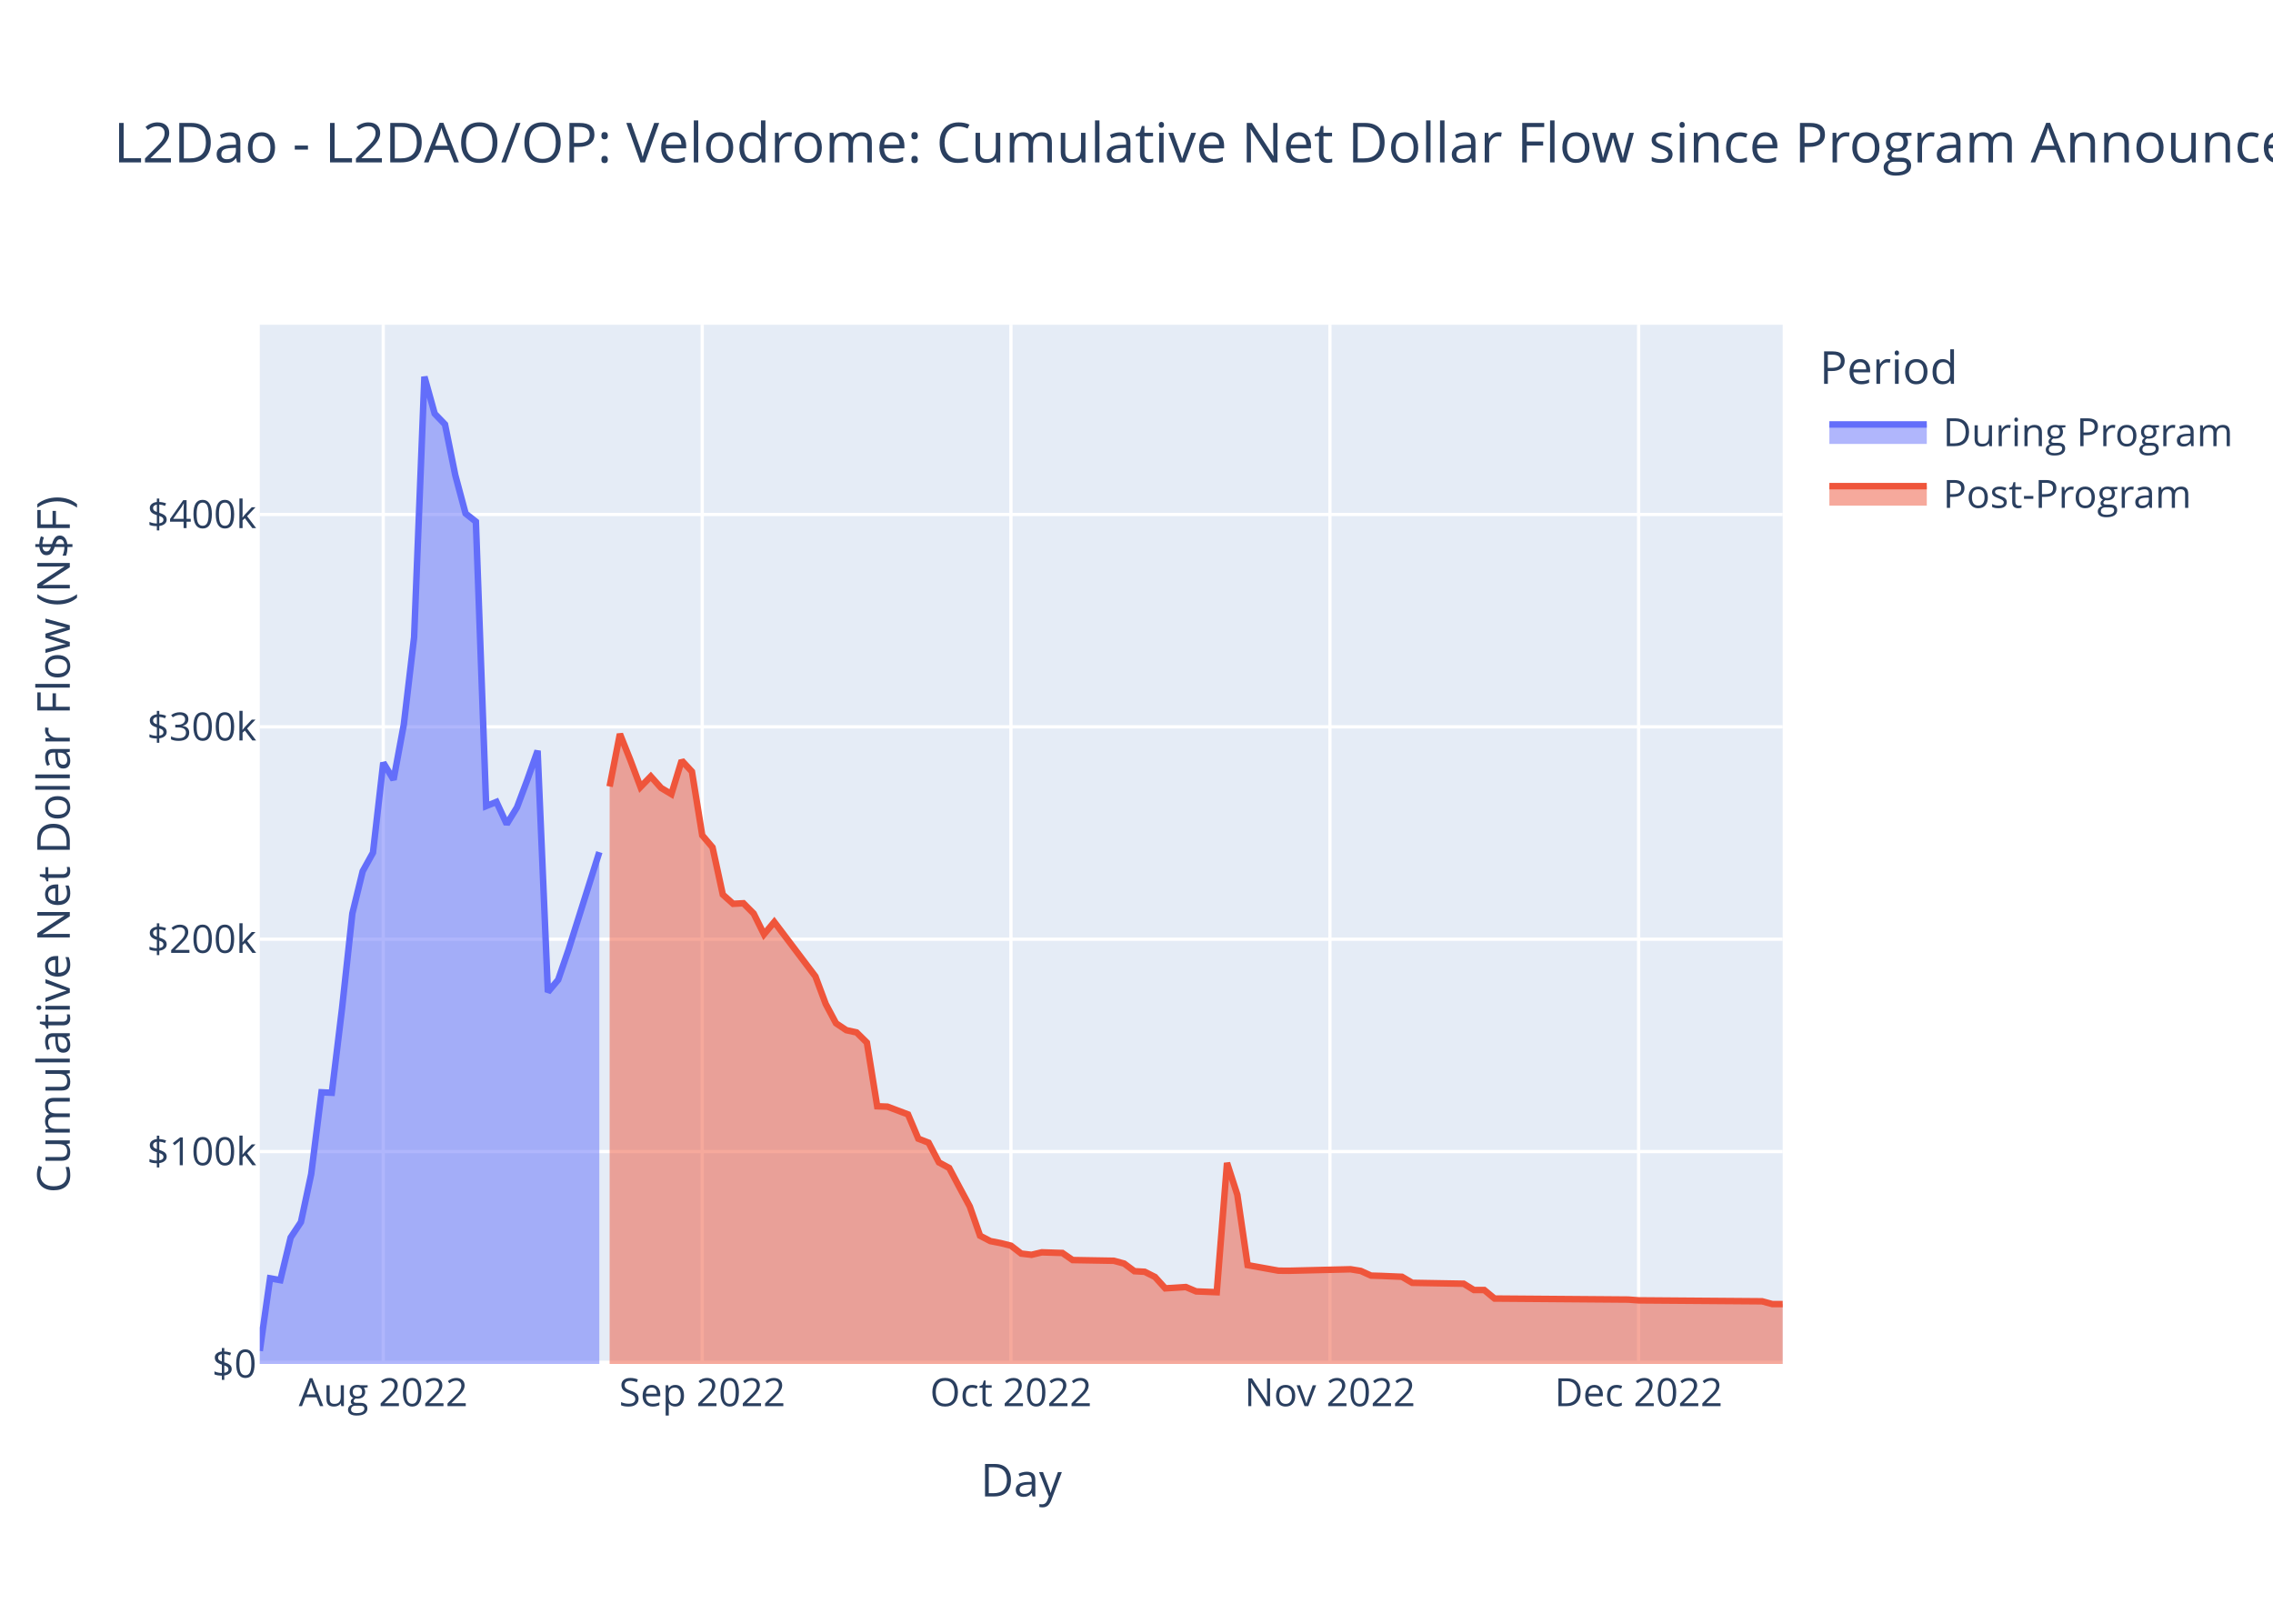
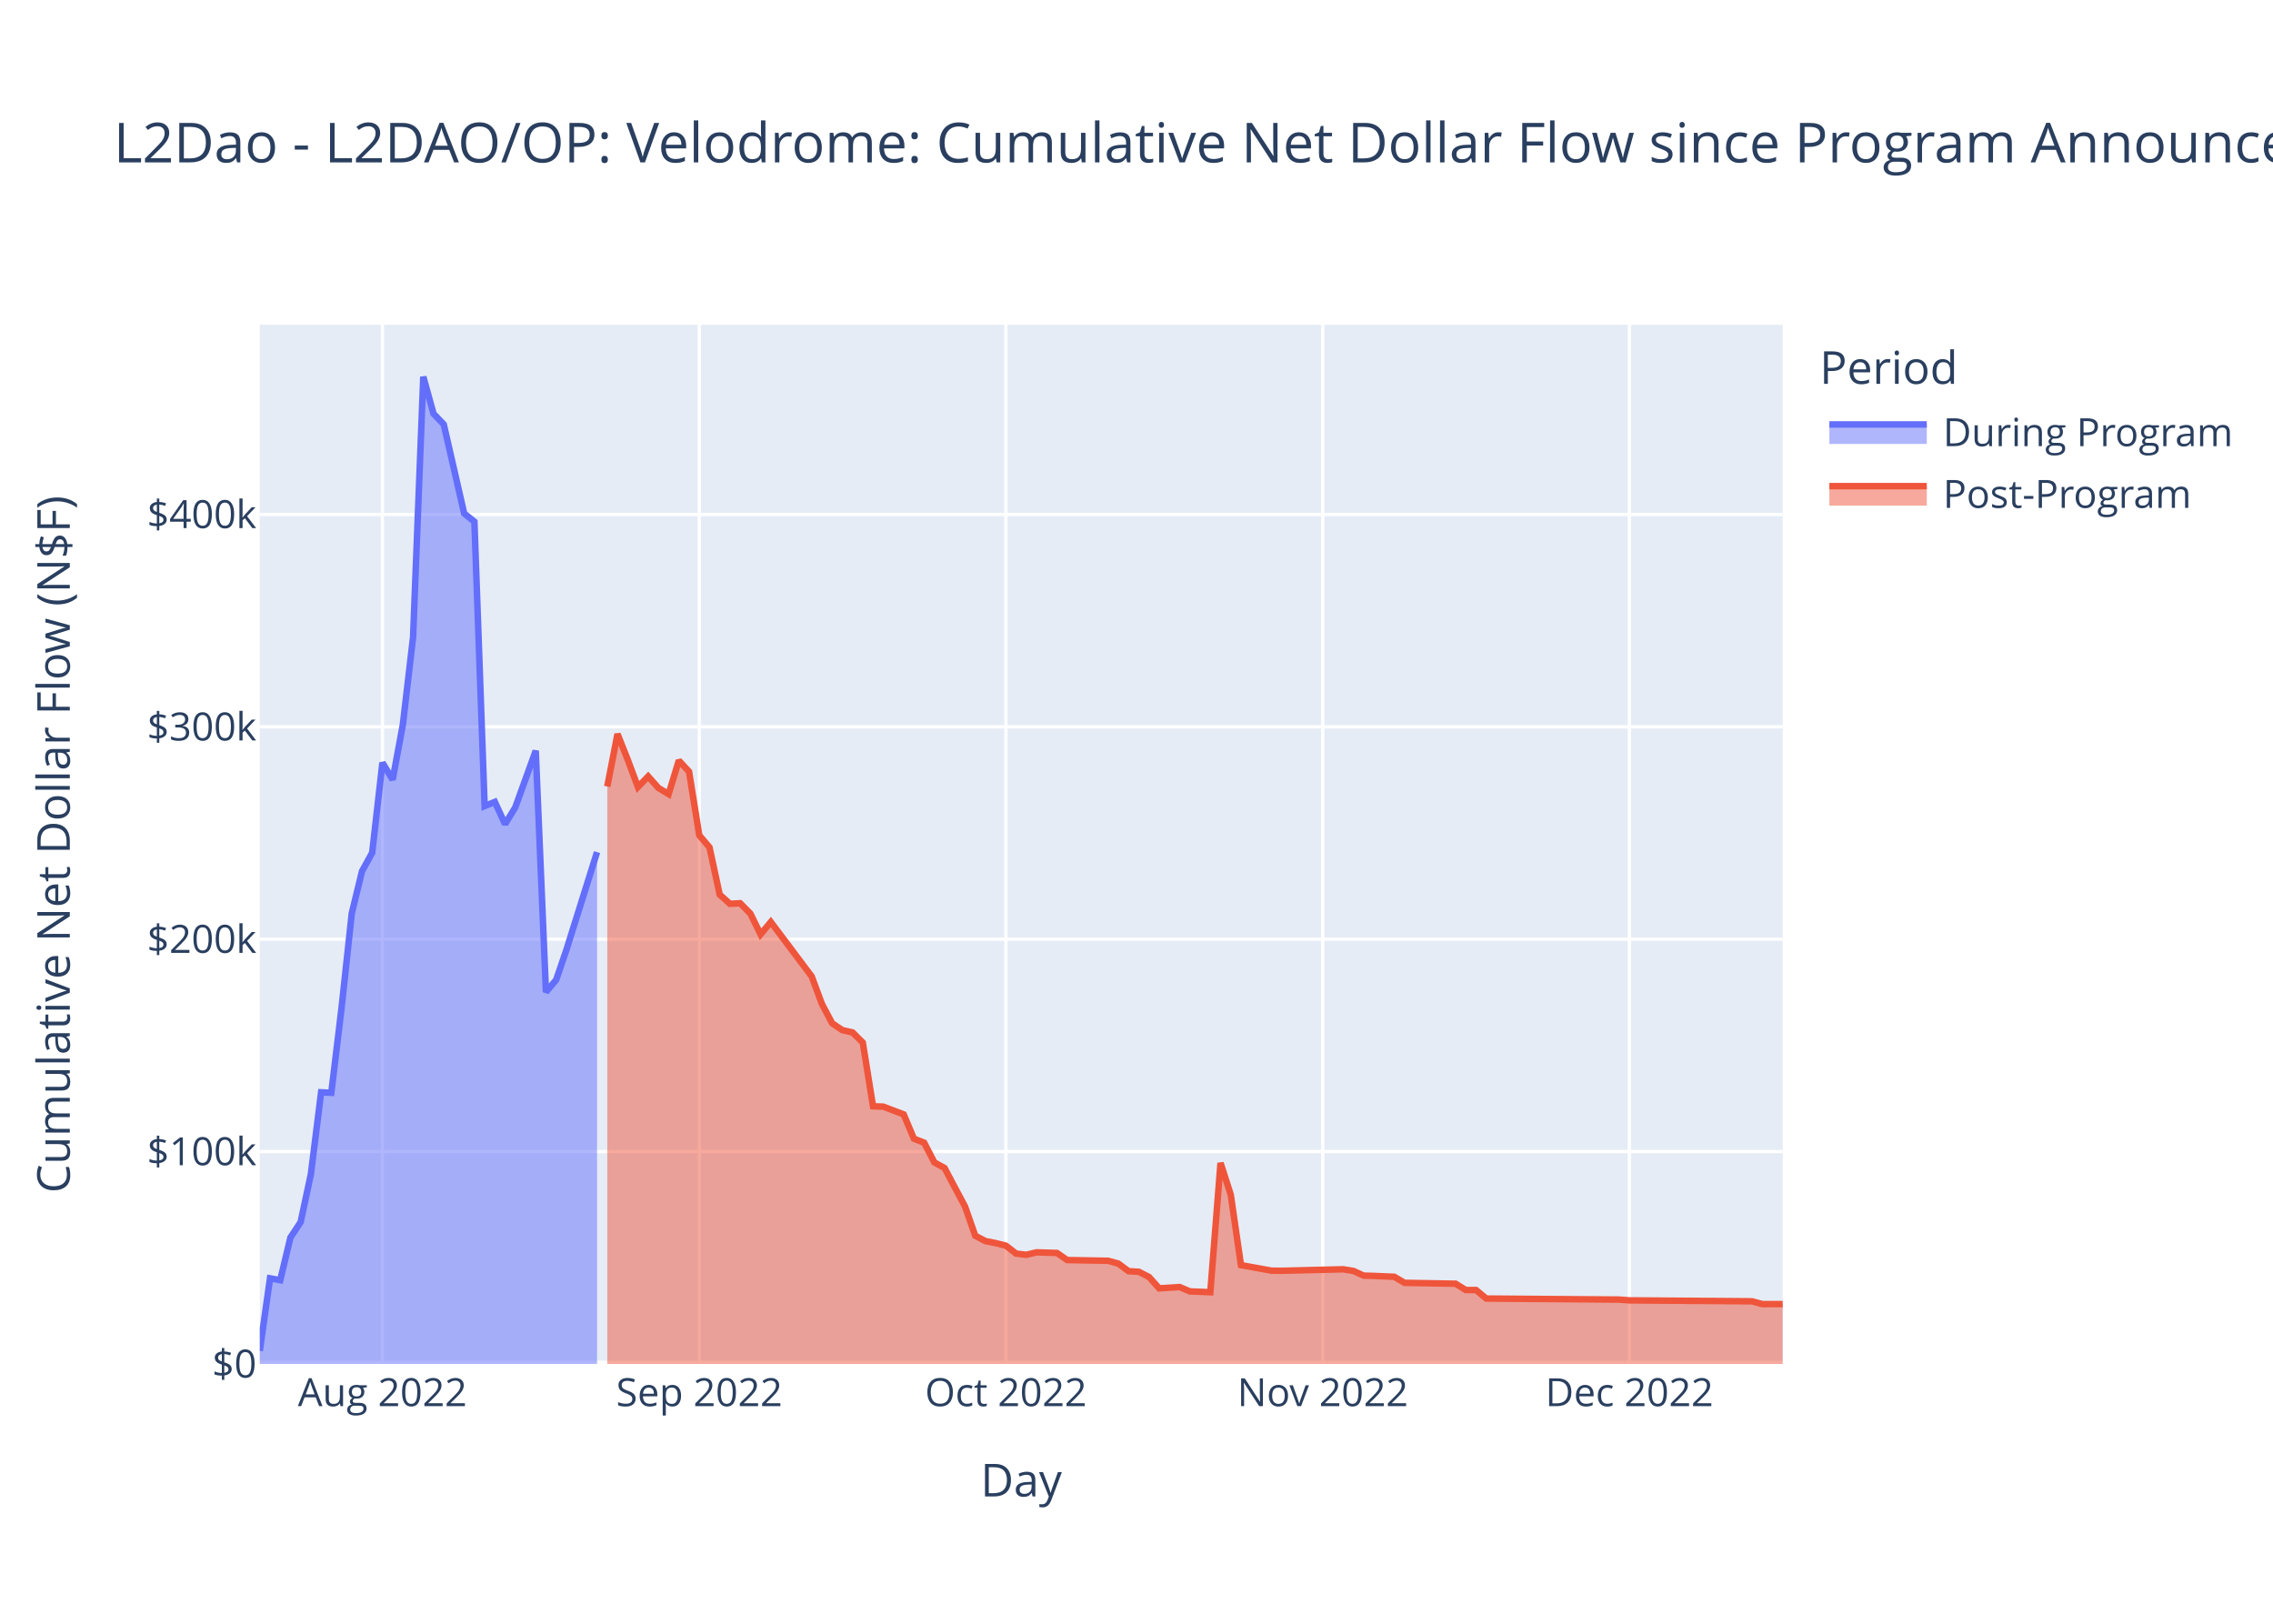
<svg xmlns="http://www.w3.org/2000/svg" class="main-svg" width="700" height="500" style="" viewBox="0 0 700 500">
  <rect x="0" y="0" width="700" height="500" style="fill: rgb(255, 255, 255); fill-opacity: 1;" />
-   <defs id="defs-bd9637">
+   <defs id="defs-e20491">
    <g class="clips">
-       <clipPath id="clipbd9637xyplot" class="plotclip">
+       <clipPath id="clipe20491xyplot" class="plotclip">
        <rect width="469" height="320" />
      </clipPath>
-       <clipPath class="axesclip" id="clipbd9637x">
+       <clipPath class="axesclip" id="clipe20491x">
        <rect x="80" y="0" width="469" height="500" />
      </clipPath>
-       <clipPath class="axesclip" id="clipbd9637y">
+       <clipPath class="axesclip" id="clipe20491y">
        <rect x="0" y="100" width="700" height="320" />
      </clipPath>
-       <clipPath class="axesclip" id="clipbd9637xy">
+       <clipPath class="axesclip" id="clipe20491xy">
        <rect x="80" y="100" width="469" height="320" />
      </clipPath>
    </g>
    <g class="gradients" />
    <g class="patterns" />
  </defs>
  <g class="bglayer">
    <rect class="bg" x="80" y="100" width="469" height="320" style="fill: rgb(229, 236, 246); fill-opacity: 1; stroke-width: 0;" />
  </g>
  <g class="layer-below">
    <g class="imagelayer" />
    <g class="shapelayer" />
  </g>
  <g class="cartesianlayer">
    <g class="subplot xy">
      <g class="layer-subplot">
        <g class="shapelayer" />
        <g class="imagelayer" />
      </g>
      <g class="minor-gridlayer">
        <g class="x" />
        <g class="y" />
      </g>
      <g class="gridlayer">
        <g class="x">
-           <path class="xgrid crisp" transform="translate(118.03,0)" d="M0,100v320" style="stroke: rgb(255, 255, 255); stroke-opacity: 1; stroke-width: 1px;" />
-           <path class="xgrid crisp" transform="translate(216.26,0)" d="M0,100v320" style="stroke: rgb(255, 255, 255); stroke-opacity: 1; stroke-width: 1px;" />
-           <path class="xgrid crisp" transform="translate(311.33,0)" d="M0,100v320" style="stroke: rgb(255, 255, 255); stroke-opacity: 1; stroke-width: 1px;" />
-           <path class="xgrid crisp" transform="translate(409.57,0)" d="M0,100v320" style="stroke: rgb(255, 255, 255); stroke-opacity: 1; stroke-width: 1px;" />
-           <path class="xgrid crisp" transform="translate(504.64,0)" d="M0,100v320" style="stroke: rgb(255, 255, 255); stroke-opacity: 1; stroke-width: 1px;" />
+           <path class="xgrid crisp" transform="translate(117.77,0)" d="M0,100v320" style="stroke: rgb(255, 255, 255); stroke-opacity: 1; stroke-width: 1px;" />
+           <path class="xgrid crisp" transform="translate(215.35,0)" d="M0,100v320" style="stroke: rgb(255, 255, 255); stroke-opacity: 1; stroke-width: 1px;" />
+           <path class="xgrid crisp" transform="translate(309.78,0)" d="M0,100v320" style="stroke: rgb(255, 255, 255); stroke-opacity: 1; stroke-width: 1px;" />
+           <path class="xgrid crisp" transform="translate(407.36,0)" d="M0,100v320" style="stroke: rgb(255, 255, 255); stroke-opacity: 1; stroke-width: 1px;" />
+           <path class="xgrid crisp" transform="translate(501.79,0)" d="M0,100v320" style="stroke: rgb(255, 255, 255); stroke-opacity: 1; stroke-width: 1px;" />
        </g>
        <g class="y">
          <path class="ygrid crisp" transform="translate(0,354.6)" d="M80,0h469" style="stroke: rgb(255, 255, 255); stroke-opacity: 1; stroke-width: 1px;" />
          <path class="ygrid crisp" transform="translate(0,289.21)" d="M80,0h469" style="stroke: rgb(255, 255, 255); stroke-opacity: 1; stroke-width: 1px;" />
          <path class="ygrid crisp" transform="translate(0,223.81)" d="M80,0h469" style="stroke: rgb(255, 255, 255); stroke-opacity: 1; stroke-width: 1px;" />
          <path class="ygrid crisp" transform="translate(0,158.42)" d="M80,0h469" style="stroke: rgb(255, 255, 255); stroke-opacity: 1; stroke-width: 1px;" />
        </g>
      </g>
      <g class="zerolinelayer">
        <path class="yzl zl crisp" transform="translate(0,420)" d="M80,0h469" style="stroke: rgb(255, 255, 255); stroke-opacity: 1; stroke-width: 2px;" />
      </g>
      <path class="xlines-below" />
      <path class="ylines-below" />
      <g class="overlines-below" />
      <g class="xaxislayer-below" />
      <g class="yaxislayer-below" />
      <g class="overaxes-below" />
-       <g class="plot" transform="translate(80,100)" clip-path="url(#clipbd9637xyplot)">
+       <g class="plot" transform="translate(80,100)" clip-path="url(#clipe20491xyplot)">
        <g class="scatterlayer mlayer">
-           <g class="trace scatter tracee24641" style="stroke-miterlimit: 2;">
+           <g class="trace scatter trace933617" style="stroke-miterlimit: 2;">
            <g class="fills">
              <g>
-                 <path class="js-fill" d="M104.57,320L0,320L0,315.98L3.17,293.64L6.34,294.2L9.51,281.08L12.68,276.31L15.84,261.53L19.01,236.35L22.18,236.5L25.35,210.4L28.52,181.26L31.69,168.29L34.86,162.57L38.03,134.85L41.2,140.09L44.36,123.08L47.53,96.22L50.7,16L53.87,27.39L57.04,30.68L60.21,46.32L63.38,58.12L66.55,60.63L69.72,148.21L72.89,146.93L76.05,153.77L79.22,148.6L82.39,140.15L85.56,131.17L88.73,205.48L91.9,201.71L95.07,192.49L104.57,162.39" style="fill: rgb(99, 110, 250); fill-opacity: 0.5; stroke-width: 0;" />
+                 <path class="js-fill" d="M103.87,320L0,320L0,315.98L3.15,293.64L6.3,294.2L9.44,281.08L12.59,276.31L15.74,261.53L18.89,236.35L22.03,236.5L25.18,210.4L28.33,181.26L31.48,168.29L34.62,162.57L37.77,134.85L40.92,140.09L44.07,123.08L47.21,96.22L50.36,16L53.51,27.39L56.66,30.68L62.95,58.12L66.1,60.63L69.25,148.21L72.4,146.93L75.54,153.77L78.69,148.6L84.99,131.17L88.13,205.48L91.28,201.71L94.43,192.49L103.87,162.39" style="fill: rgb(99, 110, 250); fill-opacity: 0.5; stroke-width: 0;" />
              </g>
            </g>
            <g class="errorbars" />
            <g class="lines">
-               <path class="js-line" d="M0,315.98L3.17,293.64L6.34,294.2L9.51,281.08L12.68,276.31L15.84,261.53L19.01,236.35L22.18,236.5L25.35,210.4L28.52,181.26L31.69,168.29L34.86,162.57L38.03,134.85L41.2,140.09L44.36,123.08L47.53,96.22L50.7,16L53.87,27.39L57.04,30.68L60.21,46.32L63.38,58.12L66.55,60.63L69.72,148.21L72.89,146.93L76.05,153.77L79.22,148.6L82.39,140.15L85.56,131.17L88.73,205.48L91.9,201.71L95.07,192.49L104.57,162.39" style="vector-effect: non-scaling-stroke; fill: none; stroke: rgb(99, 110, 250); stroke-opacity: 1; stroke-width: 2px; opacity: 1;" />
+               <path class="js-line" d="M0,315.98L3.15,293.64L6.3,294.2L9.44,281.08L12.59,276.31L15.74,261.53L18.89,236.35L22.03,236.5L25.18,210.4L28.33,181.26L31.48,168.29L34.62,162.57L37.77,134.85L40.92,140.09L44.07,123.08L47.21,96.22L50.36,16L53.51,27.39L56.66,30.68L62.95,58.12L66.1,60.63L69.25,148.21L72.4,146.93L75.54,153.77L78.69,148.6L84.99,131.17L88.13,205.48L91.28,201.71L94.43,192.49L103.87,162.39" style="vector-effect: non-scaling-stroke; fill: none; stroke: rgb(99, 110, 250); stroke-opacity: 1; stroke-width: 2px; opacity: 1;" />
            </g>
            <g class="points" />
            <g class="text" />
          </g>
-           <g class="trace scatter tracee622d1" style="stroke-miterlimit: 2;">
+           <g class="trace scatter trace880001" style="stroke-miterlimit: 2;">
            <g class="fills">
              <g>
-                 <path class="js-fill" d="M469,320L107.74,320L107.74,142.19L110.91,126.02L114.08,133.94L117.25,142.34L120.42,139.08L123.59,142.63L126.76,144.53L129.93,134.19L133.09,137.6L136.26,157.21L139.43,160.93L142.6,175.47L145.77,178.31L148.94,178.14L152.11,181.32L155.28,187.7L158.45,183.91L171.12,200.67L174.29,209.15L177.46,215.1L180.63,217.22L183.8,217.92L186.97,221.05L190.14,240.65L193.3,240.77L199.64,243.16L202.81,250.64L205.98,251.87L209.15,257.94L212.32,259.66L215.49,265.63L218.66,271.52L221.82,280.52L224.99,282.17L228.16,282.79L231.33,283.58L234.5,286.02L237.67,286.39L240.84,285.63L247.18,285.83L250.34,288.01L263.02,288.23L266.19,289.09L269.36,291.44L272.53,291.62L275.7,293.22L278.86,296.72L285.2,296.32L288.37,297.66L294.71,297.91L297.88,258.1L301.05,267.91L304.22,289.57L313.72,291.28L316.89,291.31L335.91,290.85L339.07,291.36L342.24,292.8L345.41,292.89L351.75,293.16L354.92,295.02L370.76,295.3L373.93,297.24L377.1,297.24L380.27,299.86L421.47,300.18L424.64,300.42L462.66,300.71L465.83,301.57L469,301.57" style="fill: rgb(239, 85, 59); fill-opacity: 0.5; stroke-width: 0;" />
+                 <path class="js-fill" d="M469,320L107.02,320L107.02,142.19L110.17,126.02L113.32,133.94L116.46,142.34L119.61,139.08L122.76,142.63L125.91,144.53L129.05,134.19L132.2,137.6L135.35,157.21L138.5,160.93L141.64,175.47L144.79,178.31L147.94,178.14L151.09,181.32L154.23,187.7L157.38,183.91L169.97,200.67L173.12,209.15L176.27,215.1L179.42,217.22L182.56,217.92L185.71,221.05L188.86,240.65L192.01,240.77L198.3,243.16L201.45,250.64L204.6,251.87L207.74,257.94L210.89,259.66L214.04,265.63L217.19,271.52L220.34,280.52L223.48,282.17L226.63,282.79L229.78,283.58L232.93,286.02L236.07,286.39L239.22,285.63L245.52,285.83L248.66,288.01L261.26,288.23L264.4,289.09L267.55,291.44L270.7,291.62L273.85,293.22L276.99,296.72L283.29,296.32L286.44,297.66L292.73,297.91L295.88,258.1L299.03,267.91L302.17,289.57L311.62,291.28L314.77,291.31L333.65,290.85L336.8,291.36L339.95,292.8L343.09,292.89L349.39,293.16L352.54,295.02L368.28,295.3L371.42,297.24L374.57,297.24L377.72,299.86L418.64,300.18L421.79,300.42L459.56,300.71L462.7,301.57L469,301.57" style="fill: rgb(239, 85, 59); fill-opacity: 0.5; stroke-width: 0;" />
              </g>
            </g>
            <g class="errorbars" />
            <g class="lines">
-               <path class="js-line" d="M107.74,142.19L110.91,126.02L114.08,133.94L117.25,142.34L120.42,139.08L123.59,142.63L126.76,144.53L129.93,134.19L133.09,137.6L136.26,157.21L139.43,160.93L142.6,175.47L145.77,178.31L148.94,178.14L152.11,181.32L155.28,187.7L158.45,183.91L171.12,200.67L174.29,209.15L177.46,215.1L180.63,217.22L183.8,217.92L186.97,221.05L190.14,240.65L193.3,240.77L199.64,243.16L202.81,250.64L205.98,251.87L209.15,257.94L212.32,259.66L215.49,265.63L218.66,271.52L221.82,280.52L224.99,282.17L228.16,282.79L231.33,283.58L234.5,286.02L237.67,286.39L240.84,285.63L247.18,285.83L250.34,288.01L263.02,288.23L266.19,289.09L269.36,291.44L272.53,291.62L275.7,293.22L278.86,296.72L285.2,296.32L288.37,297.66L294.71,297.91L297.88,258.1L301.05,267.91L304.22,289.57L313.72,291.28L316.89,291.31L335.91,290.85L339.07,291.36L342.24,292.8L345.41,292.89L351.75,293.16L354.92,295.02L370.76,295.3L373.93,297.24L377.1,297.24L380.27,299.86L421.47,300.18L424.64,300.42L462.66,300.71L465.83,301.57L469,301.57" style="vector-effect: non-scaling-stroke; fill: none; stroke: rgb(239, 85, 59); stroke-opacity: 1; stroke-width: 2px; opacity: 1;" />
+               <path class="js-line" d="M107.02,142.19L110.17,126.02L113.32,133.94L116.46,142.34L119.61,139.08L122.76,142.63L125.91,144.53L129.05,134.19L132.2,137.6L135.35,157.21L138.5,160.93L141.64,175.47L144.79,178.31L147.94,178.14L151.09,181.32L154.23,187.7L157.38,183.91L169.97,200.67L173.12,209.15L176.27,215.1L179.42,217.22L182.56,217.92L185.71,221.05L188.86,240.65L192.01,240.77L198.3,243.16L201.45,250.64L204.6,251.87L207.74,257.94L210.89,259.66L214.04,265.63L217.19,271.52L220.34,280.52L223.48,282.17L226.63,282.79L229.78,283.58L232.93,286.02L236.07,286.39L239.22,285.63L245.52,285.83L248.66,288.01L261.26,288.23L264.4,289.09L267.55,291.44L270.7,291.62L273.85,293.22L276.99,296.72L283.29,296.32L286.44,297.66L292.73,297.91L295.88,258.1L299.03,267.91L302.17,289.57L311.62,291.28L314.77,291.31L333.65,290.85L336.8,291.36L339.95,292.8L343.09,292.89L349.39,293.16L352.54,295.02L368.28,295.3L371.42,297.24L374.57,297.24L377.72,299.86L418.64,300.18L421.79,300.42L459.56,300.71L462.7,301.57L469,301.57" style="vector-effect: non-scaling-stroke; fill: none; stroke: rgb(239, 85, 59); stroke-opacity: 1; stroke-width: 2px; opacity: 1;" />
            </g>
            <g class="points" />
            <g class="text" />
          </g>
        </g>
      </g>
      <g class="overplot" />
      <path class="xlines-above crisp" d="M0,0" style="fill: none;" />
      <path class="ylines-above crisp" d="M0,0" style="fill: none;" />
      <g class="overlines-above" />
      <g class="xaxislayer-above">
        <g class="xtick">
-           <text text-anchor="middle" x="0" y="433" transform="translate(118.03,0)" style="font-family: 'Open Sans', verdana, arial, sans-serif; font-size: 12px; fill: rgb(42, 63, 95); fill-opacity: 1; white-space: pre; opacity: 1;">Aug 2022</text>
-         </g>
-         <g class="xtick">
-           <text text-anchor="middle" x="0" y="433" style="font-family: 'Open Sans', verdana, arial, sans-serif; font-size: 12px; fill: rgb(42, 63, 95); fill-opacity: 1; white-space: pre; opacity: 1;" transform="translate(216.26,0)">Sep 2022</text>
-         </g>
-         <g class="xtick">
-           <text text-anchor="middle" x="0" y="433" style="font-family: 'Open Sans', verdana, arial, sans-serif; font-size: 12px; fill: rgb(42, 63, 95); fill-opacity: 1; white-space: pre; opacity: 1;" transform="translate(311.33,0)">Oct 2022</text>
-         </g>
-         <g class="xtick">
-           <text text-anchor="middle" x="0" y="433" style="font-family: 'Open Sans', verdana, arial, sans-serif; font-size: 12px; fill: rgb(42, 63, 95); fill-opacity: 1; white-space: pre; opacity: 1;" transform="translate(409.57,0)">Nov 2022</text>
-         </g>
-         <g class="xtick">
-           <text text-anchor="middle" x="0" y="433" style="font-family: 'Open Sans', verdana, arial, sans-serif; font-size: 12px; fill: rgb(42, 63, 95); fill-opacity: 1; white-space: pre; opacity: 1;" transform="translate(504.64,0)">Dec 2022</text>
+           <text text-anchor="middle" x="0" y="433" transform="translate(117.77,0)" style="font-family: 'Open Sans', verdana, arial, sans-serif; font-size: 12px; fill: rgb(42, 63, 95); fill-opacity: 1; white-space: pre; opacity: 1;">Aug 2022</text>
+         </g>
+         <g class="xtick">
+           <text text-anchor="middle" x="0" y="433" style="font-family: 'Open Sans', verdana, arial, sans-serif; font-size: 12px; fill: rgb(42, 63, 95); fill-opacity: 1; white-space: pre; opacity: 1;" transform="translate(215.35,0)">Sep 2022</text>
+         </g>
+         <g class="xtick">
+           <text text-anchor="middle" x="0" y="433" style="font-family: 'Open Sans', verdana, arial, sans-serif; font-size: 12px; fill: rgb(42, 63, 95); fill-opacity: 1; white-space: pre; opacity: 1;" transform="translate(309.78,0)">Oct 2022</text>
+         </g>
+         <g class="xtick">
+           <text text-anchor="middle" x="0" y="433" style="font-family: 'Open Sans', verdana, arial, sans-serif; font-size: 12px; fill: rgb(42, 63, 95); fill-opacity: 1; white-space: pre; opacity: 1;" transform="translate(407.36,0)">Nov 2022</text>
+         </g>
+         <g class="xtick">
+           <text text-anchor="middle" x="0" y="433" style="font-family: 'Open Sans', verdana, arial, sans-serif; font-size: 12px; fill: rgb(42, 63, 95); fill-opacity: 1; white-space: pre; opacity: 1;" transform="translate(501.79,0)">Dec 2022</text>
        </g>
      </g>
      <g class="yaxislayer-above">
        <g class="ytick">
          <text text-anchor="end" x="79" y="4.2" transform="translate(0,420)" style="font-family: 'Open Sans', verdana, arial, sans-serif; font-size: 12px; fill: rgb(42, 63, 95); fill-opacity: 1; white-space: pre; opacity: 1;">$0</text>
        </g>
        <g class="ytick">
          <text text-anchor="end" x="79" y="4.2" style="font-family: 'Open Sans', verdana, arial, sans-serif; font-size: 12px; fill: rgb(42, 63, 95); fill-opacity: 1; white-space: pre; opacity: 1;" transform="translate(0,354.6)">$100k</text>
        </g>
        <g class="ytick">
          <text text-anchor="end" x="79" y="4.2" style="font-family: 'Open Sans', verdana, arial, sans-serif; font-size: 12px; fill: rgb(42, 63, 95); fill-opacity: 1; white-space: pre; opacity: 1;" transform="translate(0,289.21)">$200k</text>
        </g>
        <g class="ytick">
          <text text-anchor="end" x="79" y="4.2" style="font-family: 'Open Sans', verdana, arial, sans-serif; font-size: 12px; fill: rgb(42, 63, 95); fill-opacity: 1; white-space: pre; opacity: 1;" transform="translate(0,223.81)">$300k</text>
        </g>
        <g class="ytick">
          <text text-anchor="end" x="79" y="4.2" style="font-family: 'Open Sans', verdana, arial, sans-serif; font-size: 12px; fill: rgb(42, 63, 95); fill-opacity: 1; white-space: pre; opacity: 1;" transform="translate(0,158.42)">$400k</text>
        </g>
      </g>
      <g class="overaxes-above" />
    </g>
  </g>
  <g class="polarlayer" />
  <g class="smithlayer" />
  <g class="ternarylayer" />
  <g class="geolayer" />
  <g class="funnelarealayer" />
  <g class="pielayer" />
  <g class="iciclelayer" />
  <g class="treemaplayer" />
  <g class="sunburstlayer" />
  <g class="glimages" />
-   <defs id="topdefs-bd9637">
+   <defs id="topdefs-e20491">
    <g class="clips" />
-     <clipPath id="legendbd9637">
+     <clipPath id="legende20491">
      <rect width="130" height="67" x="0" y="0" />
    </clipPath>
  </defs>
  <g class="layer-above">
    <g class="imagelayer" />
    <g class="shapelayer" />
  </g>
  <g class="infolayer">
    <g class="legend" pointer-events="all" transform="translate(558.38,100)">
      <rect class="bg" shape-rendering="crispEdges" width="130" height="67" x="0" y="0" style="stroke: rgb(68, 68, 68); stroke-opacity: 1; fill: rgb(255, 255, 255); fill-opacity: 1; stroke-width: 0px;" />
-       <g class="scrollbox" transform="" clip-path="url(#legendbd9637)">
+       <g class="scrollbox" transform="" clip-path="url(#legende20491)">
        <text class="legendtitletext" text-anchor="start" x="2" y="18.2" style="font-family: 'Open Sans', verdana, arial, sans-serif; font-size: 14px; fill: rgb(42, 63, 95); fill-opacity: 1; white-space: pre;">Period</text>
        <g class="groups">
          <g class="traces" transform="translate(0,32.7)" style="opacity: 1;">
            <text class="legendtext" text-anchor="start" x="40" y="4.68" style="font-family: 'Open Sans', verdana, arial, sans-serif; font-size: 12px; fill: rgb(42, 63, 95); fill-opacity: 1; white-space: pre;">During Program</text>
            <g class="layers">
              <g class="legendfill">
                <path class="js-fill" d="M5,-2h30v6h-30z" style="stroke-width: 0; fill: rgb(99, 110, 250); fill-opacity: 0.5;" />
              </g>
              <g class="legendlines">
                <path class="js-line" d="M5,-2h30" style="fill: none; stroke: rgb(99, 110, 250); stroke-opacity: 1; stroke-width: 2px;" />
              </g>
              <g class="legendsymbols">
                <g class="legendpoints" />
              </g>
            </g>
            <rect class="legendtoggle" x="0" y="-9.5" width="124.703" height="19" style="fill: rgb(0, 0, 0); fill-opacity: 0;" />
          </g>
          <g class="traces" transform="translate(0,51.7)" style="opacity: 1;">
            <text class="legendtext" text-anchor="start" x="40" y="4.68" style="font-family: 'Open Sans', verdana, arial, sans-serif; font-size: 12px; fill: rgb(42, 63, 95); fill-opacity: 1; white-space: pre;">Post-Program</text>
            <g class="layers">
              <g class="legendfill">
                <path class="js-fill" d="M5,-2h30v6h-30z" style="stroke-width: 0; fill: rgb(239, 85, 59); fill-opacity: 0.5;" />
              </g>
              <g class="legendlines">
                <path class="js-line" d="M5,-2h30" style="fill: none; stroke: rgb(239, 85, 59); stroke-opacity: 1; stroke-width: 2px;" />
              </g>
              <g class="legendsymbols">
                <g class="legendpoints" />
              </g>
            </g>
            <rect class="legendtoggle" x="0" y="-9.5" width="124.703" height="19" style="fill: rgb(0, 0, 0); fill-opacity: 0;" />
          </g>
        </g>
      </g>
      <rect class="scrollbar" rx="20" ry="3" width="0" height="0" x="0" y="0" style="fill: rgb(128, 139, 164); fill-opacity: 1;" />
    </g>
    <g class="g-gtitle">
      <text class="gtitle" x="35" y="50" text-anchor="start" dy="0em" style="font-family: 'Open Sans', verdana, arial, sans-serif; font-size: 17px; fill: rgb(42, 63, 95); opacity: 1; font-weight: normal; white-space: pre;">L2Dao - L2DAO/OP: Velodrome: Cumulative Net Dollar Flow since Program Announcement - At Last Price</text>
    </g>
    <g class="g-xtitle">
      <text class="xtitle" x="314.5" y="460.8" text-anchor="middle" style="font-family: 'Open Sans', verdana, arial, sans-serif; font-size: 14px; fill: rgb(42, 63, 95); opacity: 1; font-weight: normal; white-space: pre;">Day</text>
    </g>
    <g class="g-ytitle">
      <text class="ytitle" transform="rotate(-90,21.49688,260)" x="21.497" y="260" text-anchor="middle" style="font-family: 'Open Sans', verdana, arial, sans-serif; font-size: 14px; fill: rgb(42, 63, 95); opacity: 1; font-weight: normal; white-space: pre;">Cumulative Net Dollar Flow (N$F)</text>
    </g>
  </g>
</svg>
